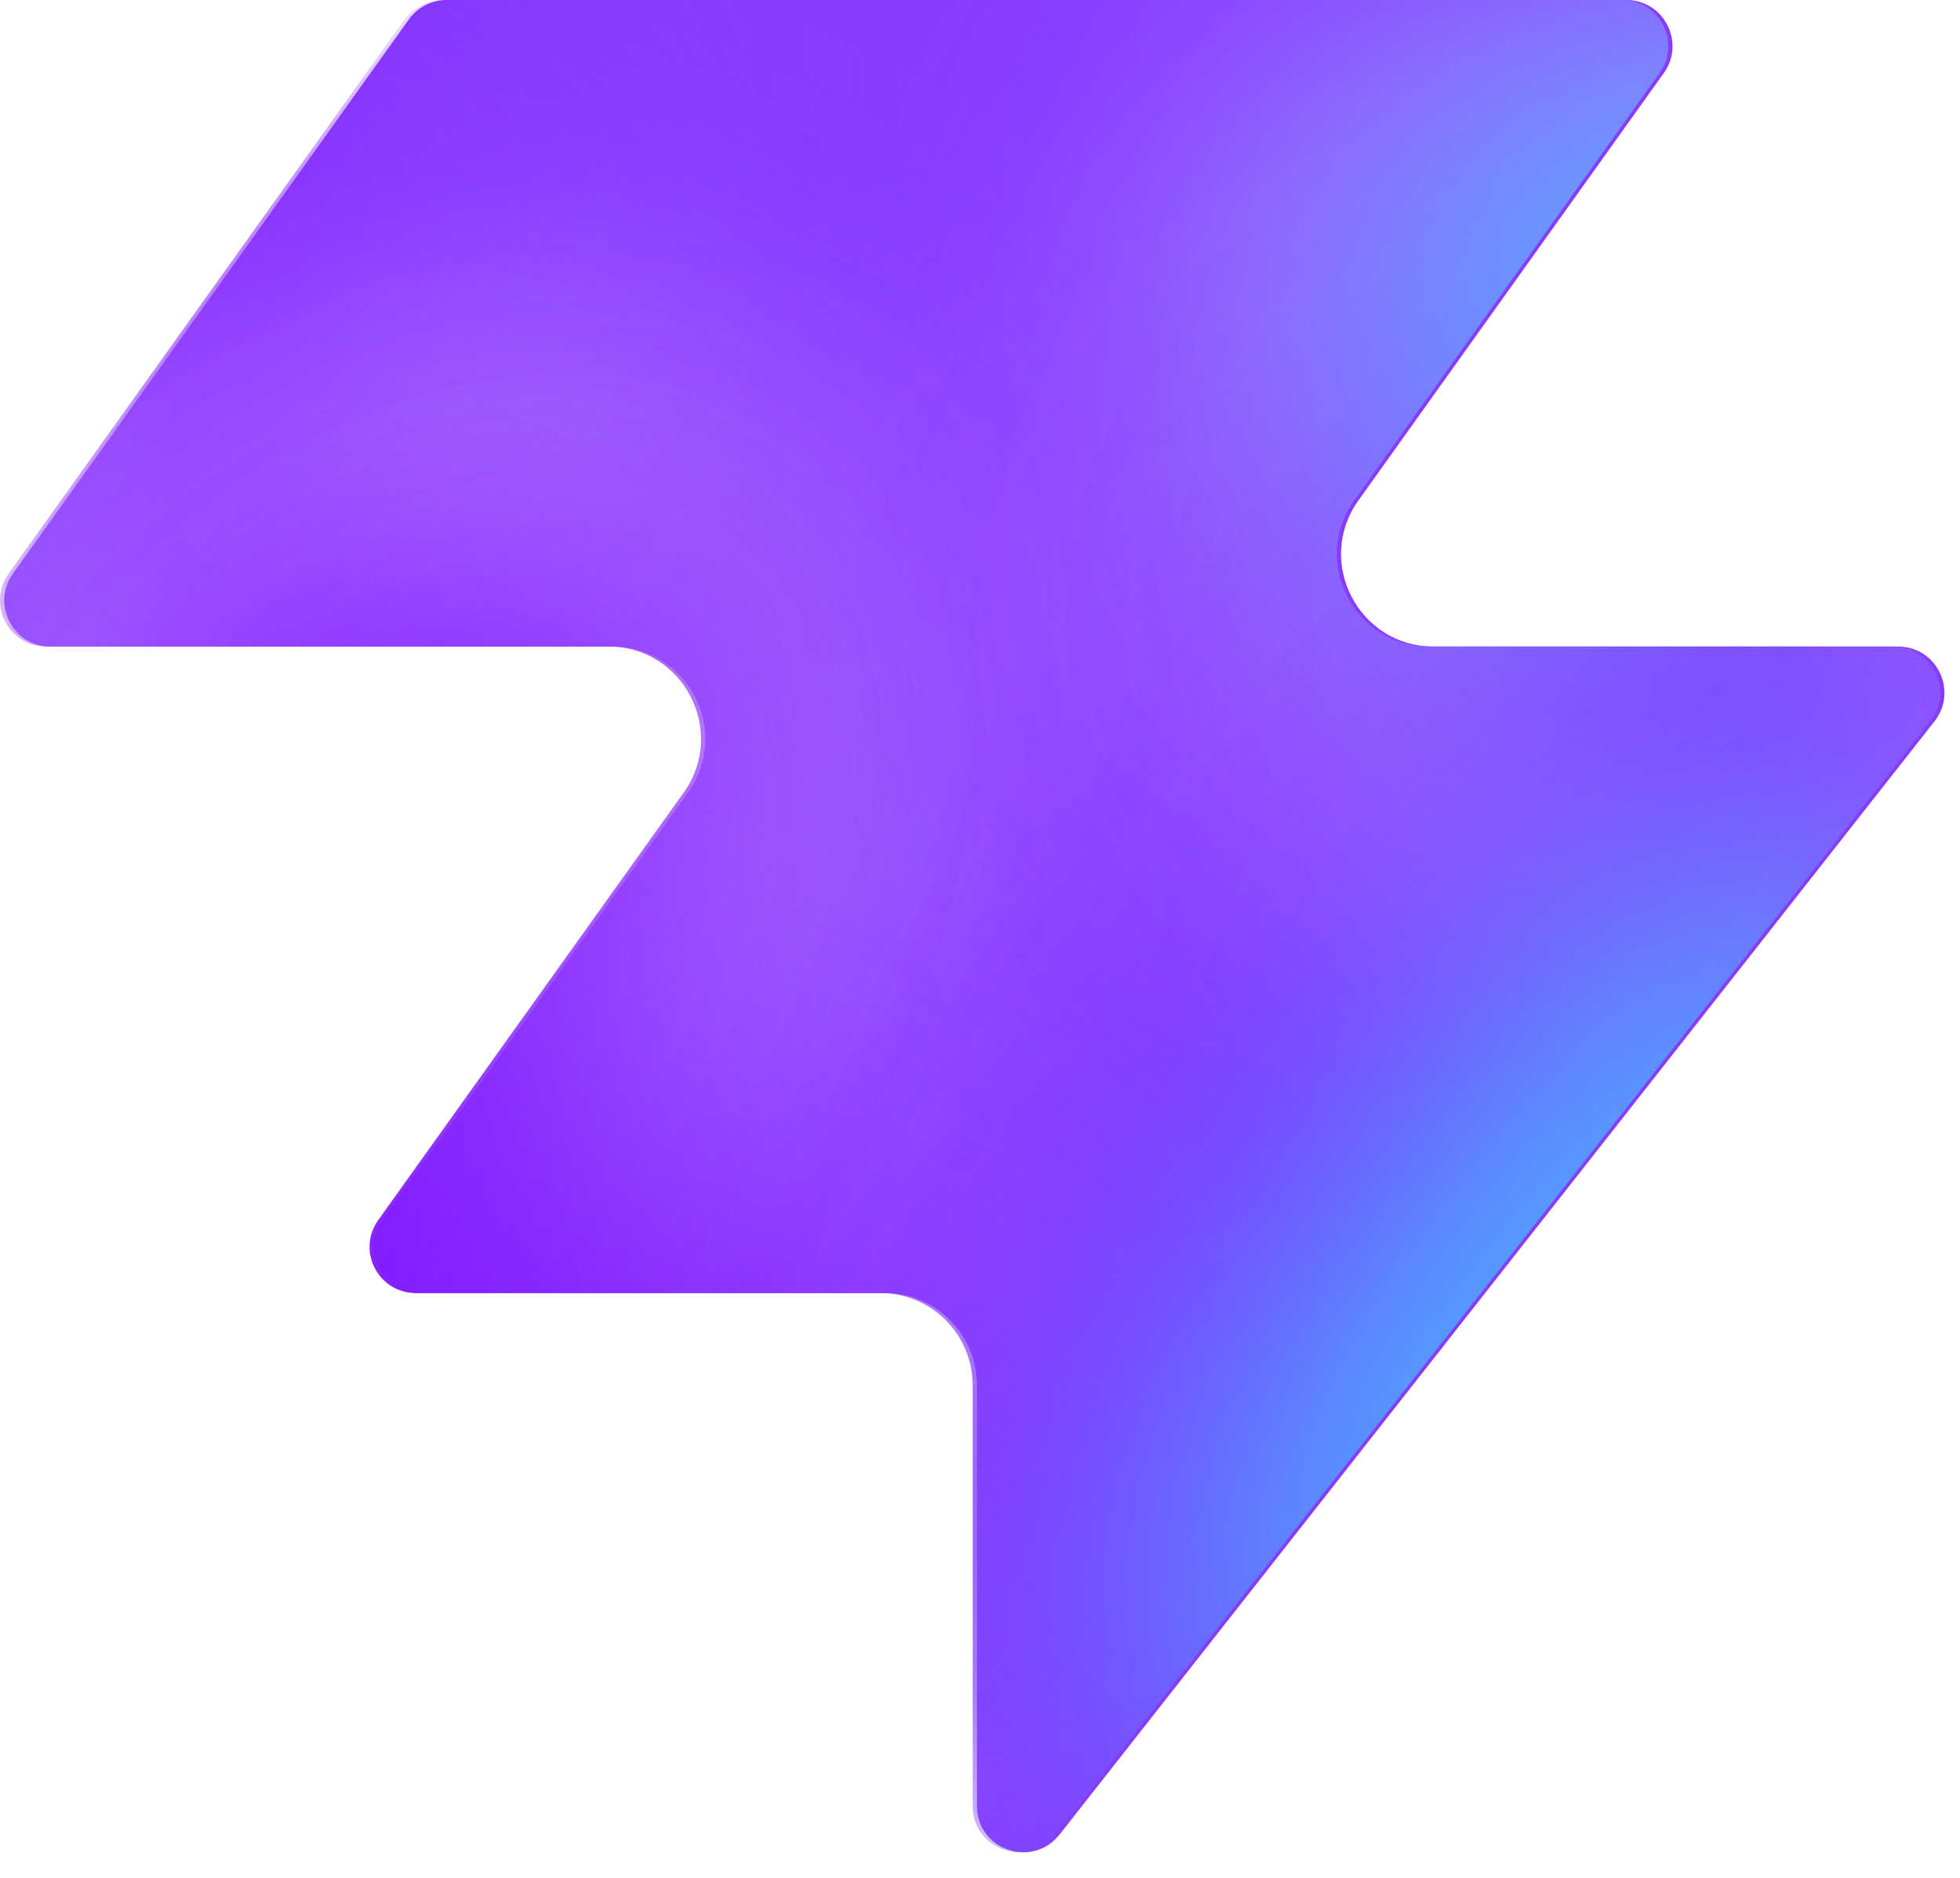
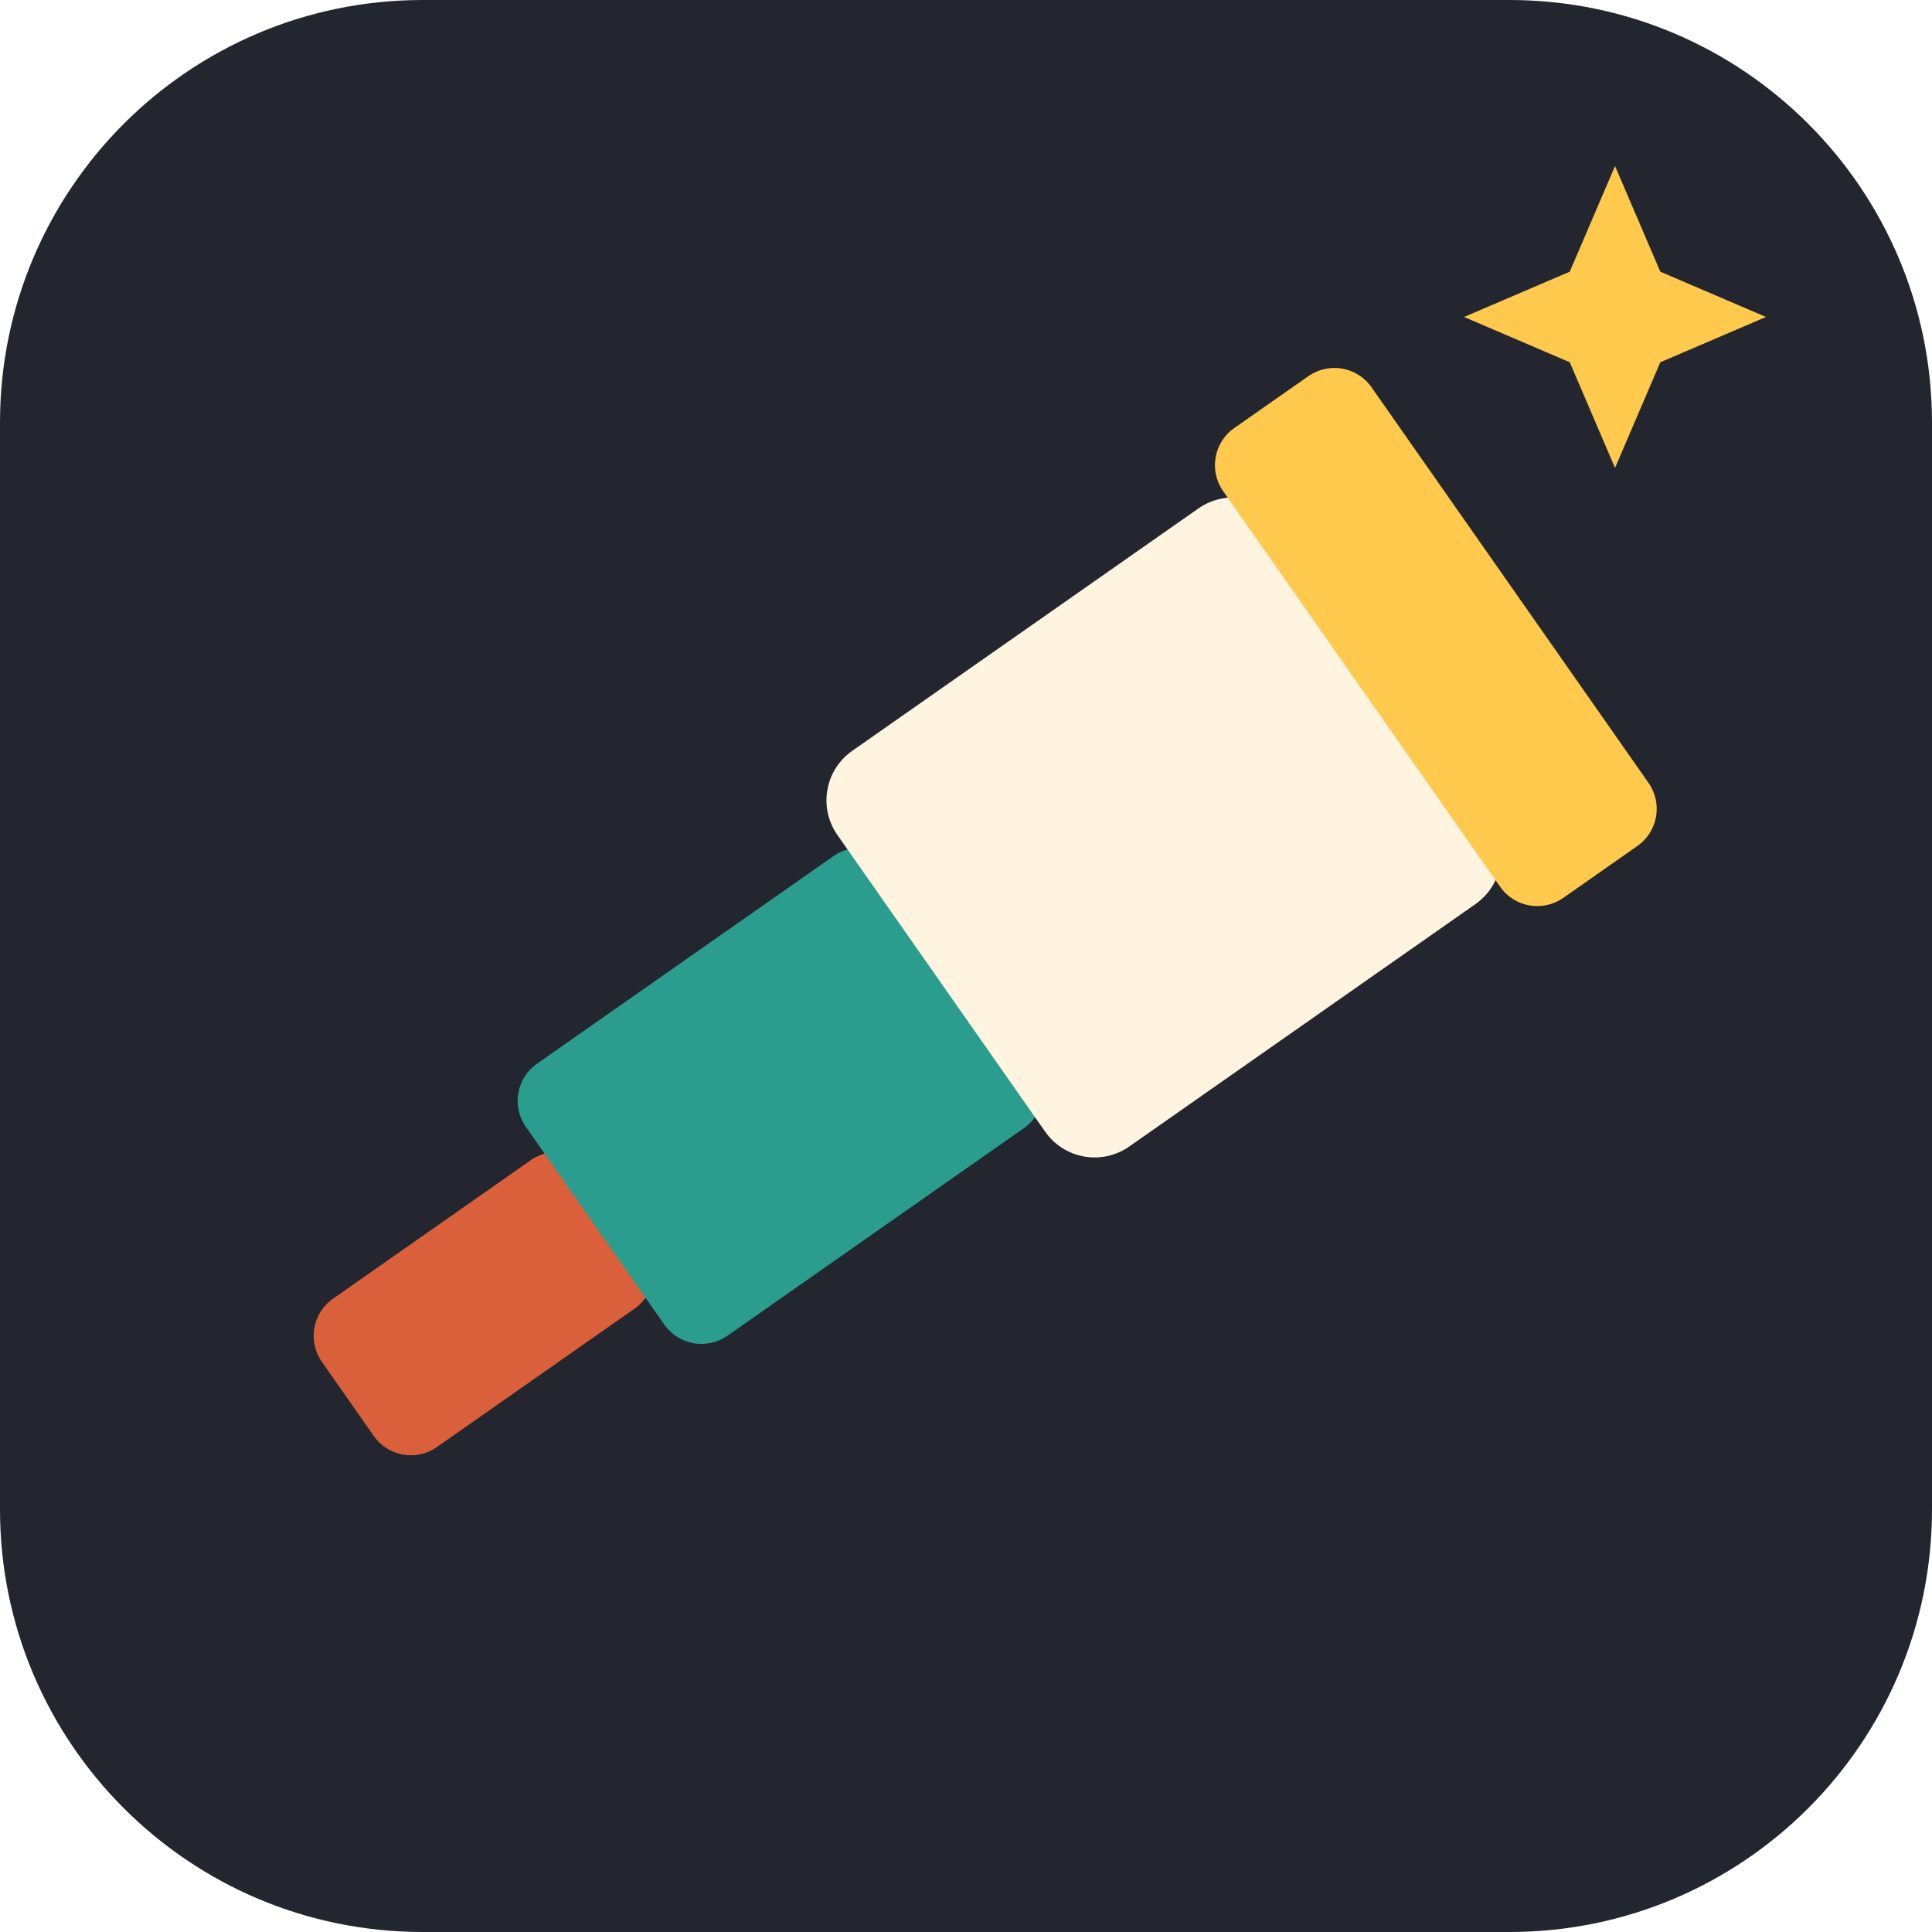
- <svg xmlns="http://www.w3.org/2000/svg" width="48" height="46" fill="none" viewBox="0 0 48 46">
-   <path fill="#863bff" d="M25.946 44.938c-.664.845-2.021.375-2.021-.698V33.937a2.26 2.26 0 0 0-2.262-2.262H10.287c-.92 0-1.456-1.04-.92-1.788l7.48-10.471c1.07-1.497 0-3.578-1.842-3.578H1.237c-.92 0-1.456-1.04-.92-1.788L10.013.474c.214-.297.556-.474.92-.474h28.894c.92 0 1.456 1.04.92 1.788l-7.48 10.471c-1.07 1.498 0 3.579 1.842 3.579h11.377c.943 0 1.473 1.088.89 1.83L25.947 44.94z" style="fill:#863bff;fill:color(display-p3 .525 .23 1);fill-opacity:1" />
-   <mask id="a" width="48" height="46" x="0" y="0" maskUnits="userSpaceOnUse" style="mask-type:alpha">
-     <path fill="#000" d="M25.842 44.938c-.664.844-2.021.375-2.021-.698V33.937a2.26 2.26 0 0 0-2.262-2.262H10.183c-.92 0-1.456-1.04-.92-1.788l7.48-10.471c1.07-1.498 0-3.579-1.842-3.579H1.133c-.92 0-1.456-1.04-.92-1.787L9.91.473c.214-.297.556-.474.92-.474h28.894c.92 0 1.456 1.04.92 1.788l-7.48 10.471c-1.07 1.498 0 3.578 1.842 3.578h11.377c.943 0 1.473 1.088.89 1.832L25.843 44.94z" style="fill:#000;fill-opacity:1" />
-   </mask>
-   <g mask="url(#a)">
-     <g filter="url(#b)">
-       <ellipse cx="5.508" cy="14.704" fill="#ede6ff" rx="5.508" ry="14.704" style="fill:#ede6ff;fill:color(display-p3 .927 .903 1);fill-opacity:1" transform="matrix(.00324 1 1 -.00324 -4.47 31.516)" />
-     </g>
-     <g filter="url(#c)">
-       <ellipse cx="10.399" cy="29.851" fill="#ede6ff" rx="10.399" ry="29.851" style="fill:#ede6ff;fill:color(display-p3 .927 .903 1);fill-opacity:1" transform="matrix(.00324 1 1 -.00324 -39.328 7.883)" />
-     </g>
-     <g filter="url(#d)">
-       <ellipse cx="5.508" cy="30.487" fill="#7e14ff" rx="5.508" ry="30.487" style="fill:#7e14ff;fill:color(display-p3 .492 .077 1);fill-opacity:1" transform="rotate(89.814 -25.913 -14.639)scale(1 -1)" />
-     </g>
-     <g filter="url(#e)">
-       <ellipse cx="5.508" cy="30.599" fill="#7e14ff" rx="5.508" ry="30.599" style="fill:#7e14ff;fill:color(display-p3 .492 .077 1);fill-opacity:1" transform="rotate(89.814 -32.644 -3.334)scale(1 -1)" />
-     </g>
-     <g filter="url(#f)">
-       <ellipse cx="5.508" cy="30.599" fill="#7e14ff" rx="5.508" ry="30.599" style="fill:#7e14ff;fill:color(display-p3 .492 .077 1);fill-opacity:1" transform="matrix(.00324 1 1 -.00324 -34.34 30.47)" />
-     </g>
-     <g filter="url(#g)">
-       <ellipse cx="14.072" cy="22.078" fill="#ede6ff" rx="14.072" ry="22.078" style="fill:#ede6ff;fill:color(display-p3 .927 .903 1);fill-opacity:1" transform="rotate(93.35 24.506 48.493)scale(-1 1)" />
-     </g>
-     <g filter="url(#h)">
-       <ellipse cx="3.47" cy="21.501" fill="#7e14ff" rx="3.47" ry="21.501" style="fill:#7e14ff;fill:color(display-p3 .492 .077 1);fill-opacity:1" transform="rotate(89.009 28.708 47.59)scale(-1 1)" />
-     </g>
-     <g filter="url(#i)">
-       <ellipse cx="3.47" cy="21.501" fill="#7e14ff" rx="3.47" ry="21.501" style="fill:#7e14ff;fill:color(display-p3 .492 .077 1);fill-opacity:1" transform="rotate(89.009 28.708 47.59)scale(-1 1)" />
-     </g>
-     <g filter="url(#j)">
-       <ellipse cx=".387" cy="8.972" fill="#7e14ff" rx="4.407" ry="29.108" style="fill:#7e14ff;fill:color(display-p3 .492 .077 1);fill-opacity:1" transform="rotate(39.51 .387 8.972)" />
-     </g>
-     <g filter="url(#k)">
-       <ellipse cx="47.523" cy="-6.092" fill="#7e14ff" rx="4.407" ry="29.108" style="fill:#7e14ff;fill:color(display-p3 .492 .077 1);fill-opacity:1" transform="rotate(37.892 47.523 -6.092)" />
-     </g>
-     <g filter="url(#l)">
-       <ellipse cx="41.412" cy="6.333" fill="#47bfff" rx="5.971" ry="9.665" style="fill:#47bfff;fill:color(display-p3 .28 .748 1);fill-opacity:1" transform="rotate(37.892 41.412 6.333)" />
-     </g>
-     <g filter="url(#m)">
-       <ellipse cx="-1.879" cy="38.332" fill="#7e14ff" rx="4.407" ry="29.108" style="fill:#7e14ff;fill:color(display-p3 .492 .077 1);fill-opacity:1" transform="rotate(37.892 -1.88 38.332)" />
-     </g>
-     <g filter="url(#n)">
-       <ellipse cx="-1.879" cy="38.332" fill="#7e14ff" rx="4.407" ry="29.108" style="fill:#7e14ff;fill:color(display-p3 .492 .077 1);fill-opacity:1" transform="rotate(37.892 -1.88 38.332)" />
-     </g>
-     <g filter="url(#o)">
-       <ellipse cx="35.651" cy="29.907" fill="#7e14ff" rx="4.407" ry="29.108" style="fill:#7e14ff;fill:color(display-p3 .492 .077 1);fill-opacity:1" transform="rotate(37.892 35.651 29.907)" />
-     </g>
-     <g filter="url(#p)">
-       <ellipse cx="38.418" cy="32.4" fill="#47bfff" rx="5.971" ry="15.297" style="fill:#47bfff;fill:color(display-p3 .28 .748 1);fill-opacity:1" transform="rotate(37.892 38.418 32.4)" />
-     </g>
+ <svg xmlns="http://www.w3.org/2000/svg" viewBox="0 0 128 128">
+   <rect width="128" height="128" rx="28" fill="#23262E" />
+   <g transform="rotate(-35 64 64)">
+     <rect x="14" y="58" width="22" height="12" rx="3" fill="#D9603B" />
+     <rect x="34" y="53" width="30" height="22" rx="3" fill="#2A9D8F" />
+     <rect x="62" y="48" width="36" height="32" rx="4" fill="#FFF4E0" />
+     <rect x="96" y="45" width="12" height="38" rx="3" fill="#FFC94D" />
  </g>
-   <defs>
-     <filter id="b" width="60.045" height="41.654" x="-19.77" y="16.149" color-interpolation-filters="sRGB" filterUnits="userSpaceOnUse">
-       <feFlood flood-opacity="0" result="BackgroundImageFix" />
-       <feBlend in="SourceGraphic" in2="BackgroundImageFix" result="shape" />
-       <feGaussianBlur result="effect1_foregroundBlur_2002_17158" stdDeviation="7.659" />
-     </filter>
-     <filter id="c" width="90.34" height="51.437" x="-54.613" y="-7.533" color-interpolation-filters="sRGB" filterUnits="userSpaceOnUse">
-       <feFlood flood-opacity="0" result="BackgroundImageFix" />
-       <feBlend in="SourceGraphic" in2="BackgroundImageFix" result="shape" />
-       <feGaussianBlur result="effect1_foregroundBlur_2002_17158" stdDeviation="7.659" />
-     </filter>
-     <filter id="d" width="79.355" height="29.4" x="-49.64" y="2.03" color-interpolation-filters="sRGB" filterUnits="userSpaceOnUse">
-       <feFlood flood-opacity="0" result="BackgroundImageFix" />
-       <feBlend in="SourceGraphic" in2="BackgroundImageFix" result="shape" />
-       <feGaussianBlur result="effect1_foregroundBlur_2002_17158" stdDeviation="4.596" />
-     </filter>
-     <filter id="e" width="79.579" height="29.4" x="-45.045" y="20.029" color-interpolation-filters="sRGB" filterUnits="userSpaceOnUse">
-       <feFlood flood-opacity="0" result="BackgroundImageFix" />
-       <feBlend in="SourceGraphic" in2="BackgroundImageFix" result="shape" />
-       <feGaussianBlur result="effect1_foregroundBlur_2002_17158" stdDeviation="4.596" />
-     </filter>
-     <filter id="f" width="79.579" height="29.4" x="-43.513" y="21.178" color-interpolation-filters="sRGB" filterUnits="userSpaceOnUse">
-       <feFlood flood-opacity="0" result="BackgroundImageFix" />
-       <feBlend in="SourceGraphic" in2="BackgroundImageFix" result="shape" />
-       <feGaussianBlur result="effect1_foregroundBlur_2002_17158" stdDeviation="4.596" />
-     </filter>
-     <filter id="g" width="74.749" height="58.852" x="15.756" y="-17.901" color-interpolation-filters="sRGB" filterUnits="userSpaceOnUse">
-       <feFlood flood-opacity="0" result="BackgroundImageFix" />
-       <feBlend in="SourceGraphic" in2="BackgroundImageFix" result="shape" />
-       <feGaussianBlur result="effect1_foregroundBlur_2002_17158" stdDeviation="7.659" />
-     </filter>
-     <filter id="h" width="61.377" height="25.362" x="23.548" y="2.284" color-interpolation-filters="sRGB" filterUnits="userSpaceOnUse">
-       <feFlood flood-opacity="0" result="BackgroundImageFix" />
-       <feBlend in="SourceGraphic" in2="BackgroundImageFix" result="shape" />
-       <feGaussianBlur result="effect1_foregroundBlur_2002_17158" stdDeviation="4.596" />
-     </filter>
-     <filter id="i" width="61.377" height="25.362" x="23.548" y="2.284" color-interpolation-filters="sRGB" filterUnits="userSpaceOnUse">
-       <feFlood flood-opacity="0" result="BackgroundImageFix" />
-       <feBlend in="SourceGraphic" in2="BackgroundImageFix" result="shape" />
-       <feGaussianBlur result="effect1_foregroundBlur_2002_17158" stdDeviation="4.596" />
-     </filter>
-     <filter id="j" width="56.045" height="63.649" x="-27.636" y="-22.853" color-interpolation-filters="sRGB" filterUnits="userSpaceOnUse">
-       <feFlood flood-opacity="0" result="BackgroundImageFix" />
-       <feBlend in="SourceGraphic" in2="BackgroundImageFix" result="shape" />
-       <feGaussianBlur result="effect1_foregroundBlur_2002_17158" stdDeviation="4.596" />
-     </filter>
-     <filter id="k" width="54.814" height="64.646" x="20.116" y="-38.415" color-interpolation-filters="sRGB" filterUnits="userSpaceOnUse">
-       <feFlood flood-opacity="0" result="BackgroundImageFix" />
-       <feBlend in="SourceGraphic" in2="BackgroundImageFix" result="shape" />
-       <feGaussianBlur result="effect1_foregroundBlur_2002_17158" stdDeviation="4.596" />
-     </filter>
-     <filter id="l" width="33.541" height="35.313" x="24.641" y="-11.323" color-interpolation-filters="sRGB" filterUnits="userSpaceOnUse">
-       <feFlood flood-opacity="0" result="BackgroundImageFix" />
-       <feBlend in="SourceGraphic" in2="BackgroundImageFix" result="shape" />
-       <feGaussianBlur result="effect1_foregroundBlur_2002_17158" stdDeviation="4.596" />
-     </filter>
-     <filter id="m" width="54.814" height="64.646" x="-29.286" y="6.009" color-interpolation-filters="sRGB" filterUnits="userSpaceOnUse">
-       <feFlood flood-opacity="0" result="BackgroundImageFix" />
-       <feBlend in="SourceGraphic" in2="BackgroundImageFix" result="shape" />
-       <feGaussianBlur result="effect1_foregroundBlur_2002_17158" stdDeviation="4.596" />
-     </filter>
-     <filter id="n" width="54.814" height="64.646" x="-29.286" y="6.009" color-interpolation-filters="sRGB" filterUnits="userSpaceOnUse">
-       <feFlood flood-opacity="0" result="BackgroundImageFix" />
-       <feBlend in="SourceGraphic" in2="BackgroundImageFix" result="shape" />
-       <feGaussianBlur result="effect1_foregroundBlur_2002_17158" stdDeviation="4.596" />
-     </filter>
-     <filter id="o" width="54.814" height="64.646" x="8.244" y="-2.416" color-interpolation-filters="sRGB" filterUnits="userSpaceOnUse">
-       <feFlood flood-opacity="0" result="BackgroundImageFix" />
-       <feBlend in="SourceGraphic" in2="BackgroundImageFix" result="shape" />
-       <feGaussianBlur result="effect1_foregroundBlur_2002_17158" stdDeviation="4.596" />
-     </filter>
-     <filter id="p" width="39.409" height="43.623" x="18.713" y="10.588" color-interpolation-filters="sRGB" filterUnits="userSpaceOnUse">
-       <feFlood flood-opacity="0" result="BackgroundImageFix" />
-       <feBlend in="SourceGraphic" in2="BackgroundImageFix" result="shape" />
-       <feGaussianBlur result="effect1_foregroundBlur_2002_17158" stdDeviation="4.596" />
-     </filter>
-   </defs>
+   <path d="M107 11 L110 18 L117 21 L110 24 L107 31 L104 24 L97 21 L104 18 Z" fill="#FFC94D" />
</svg>
